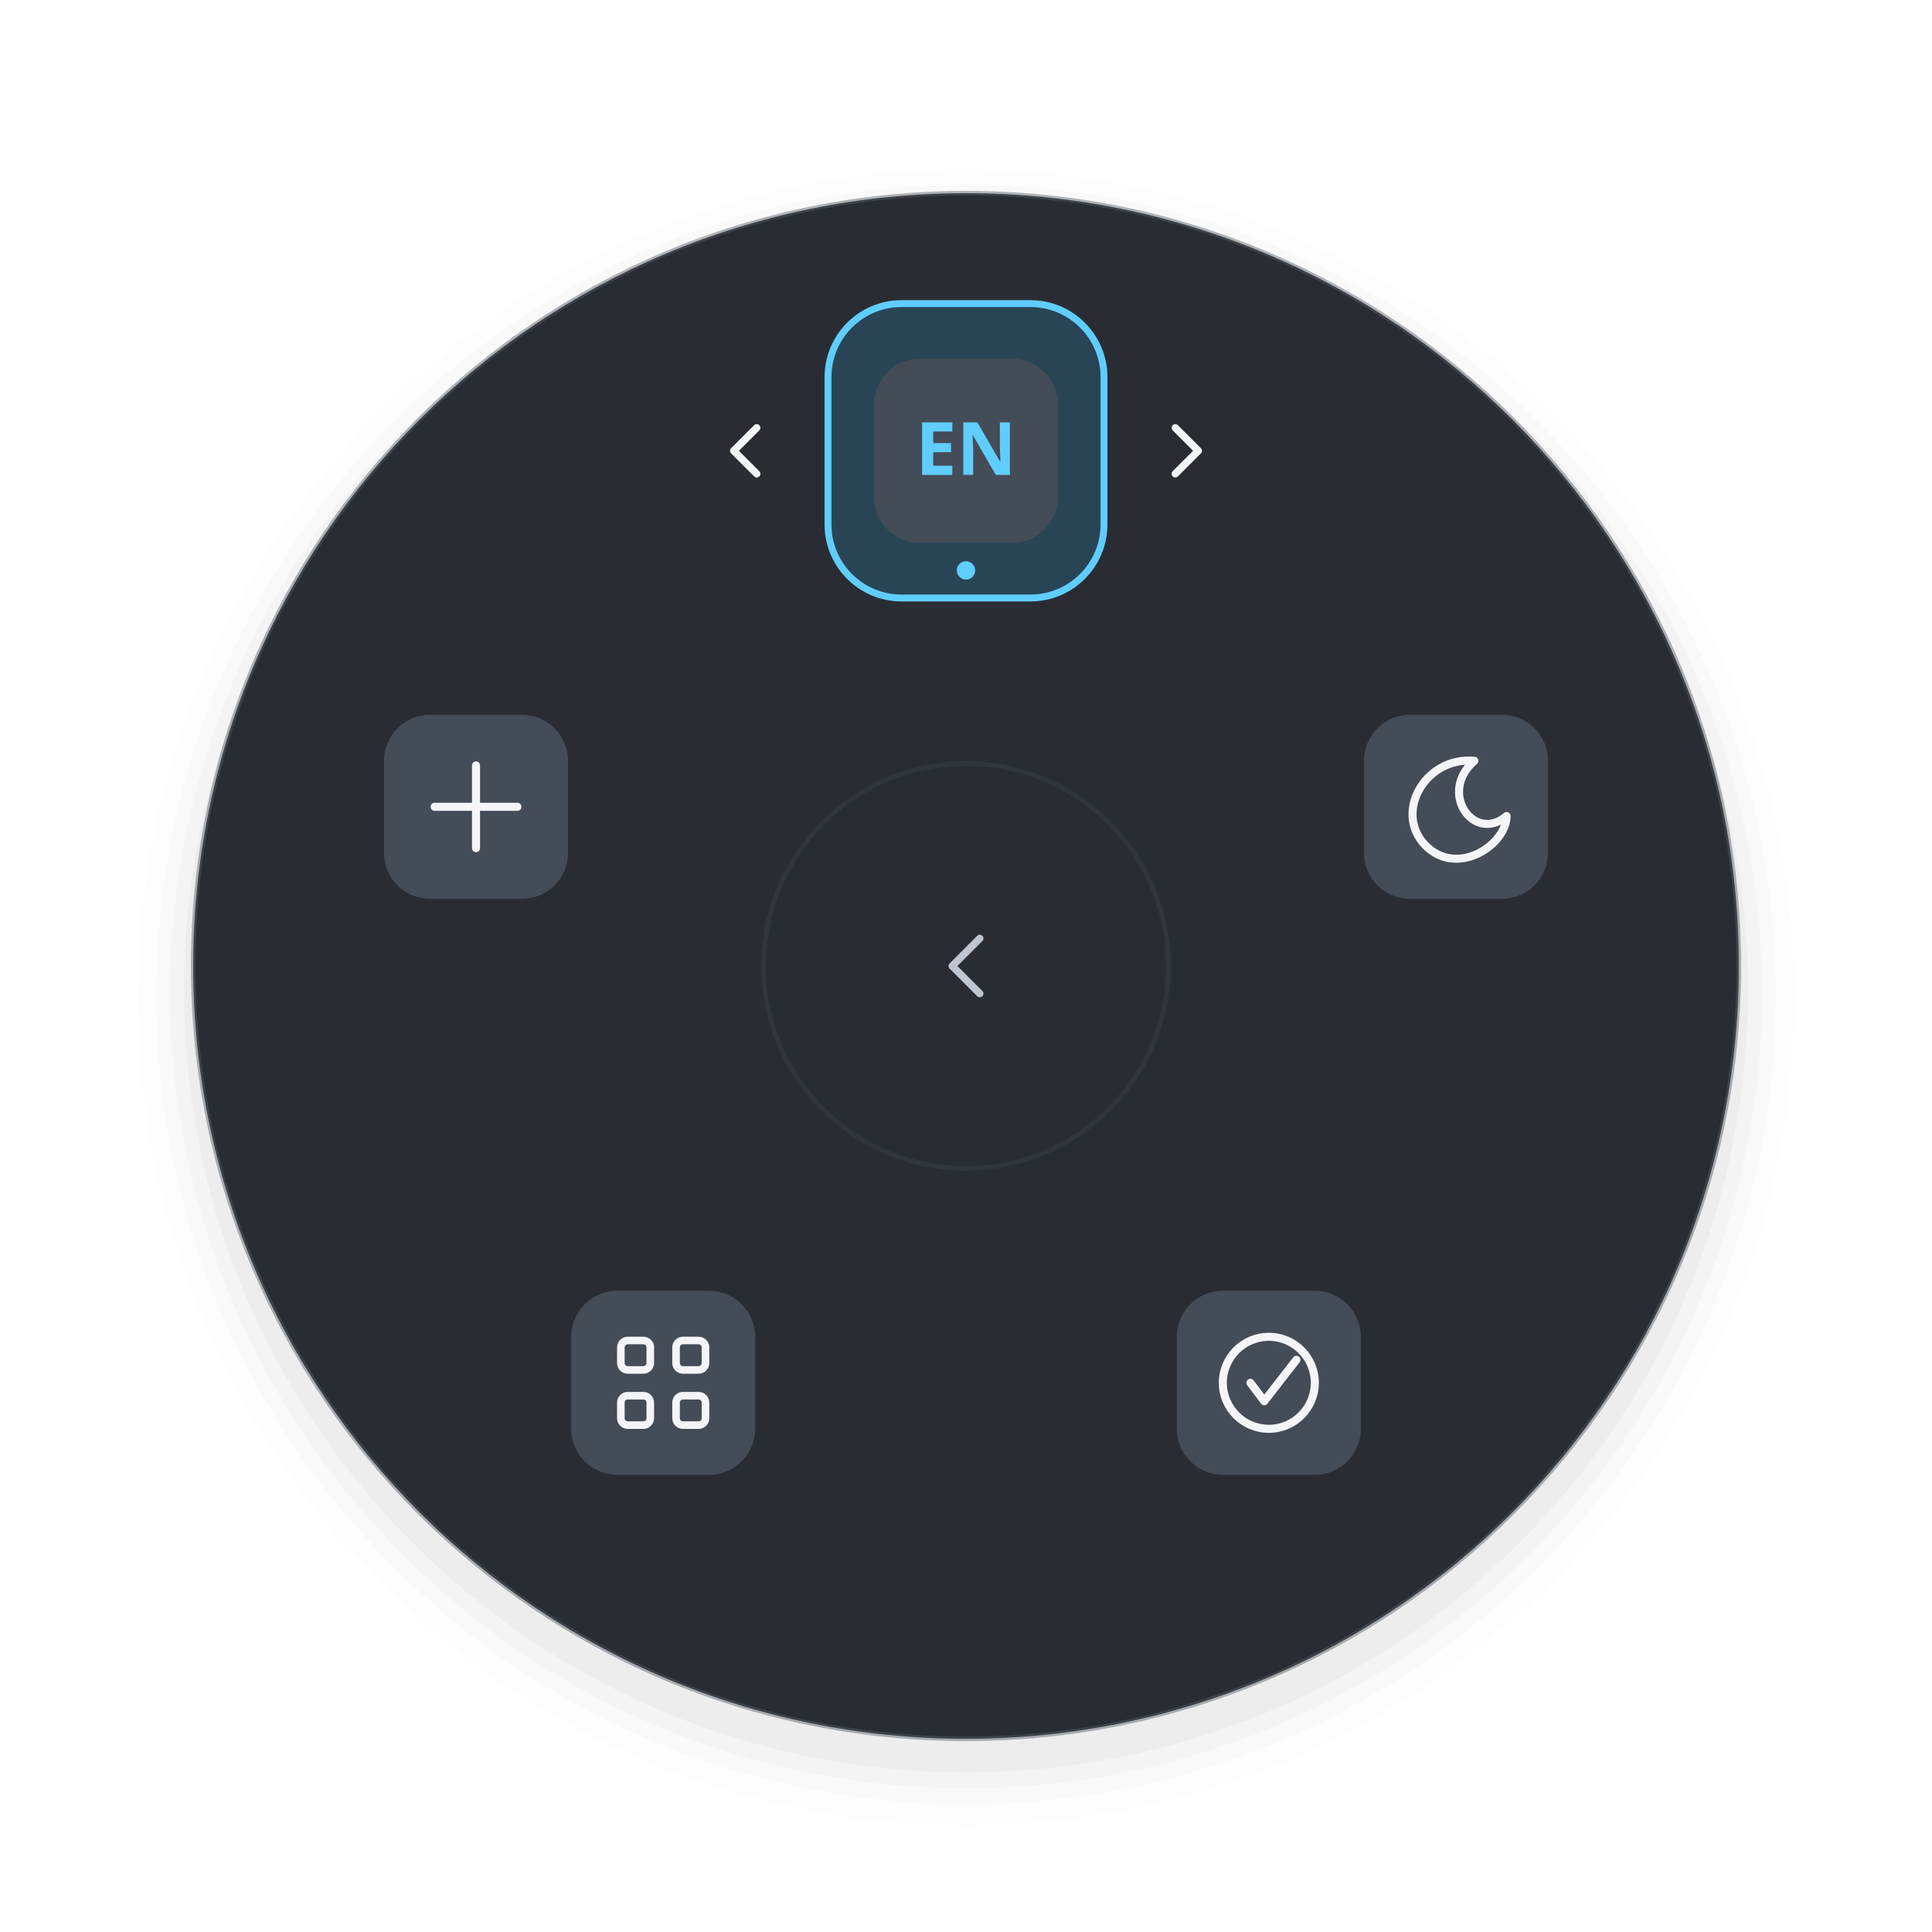
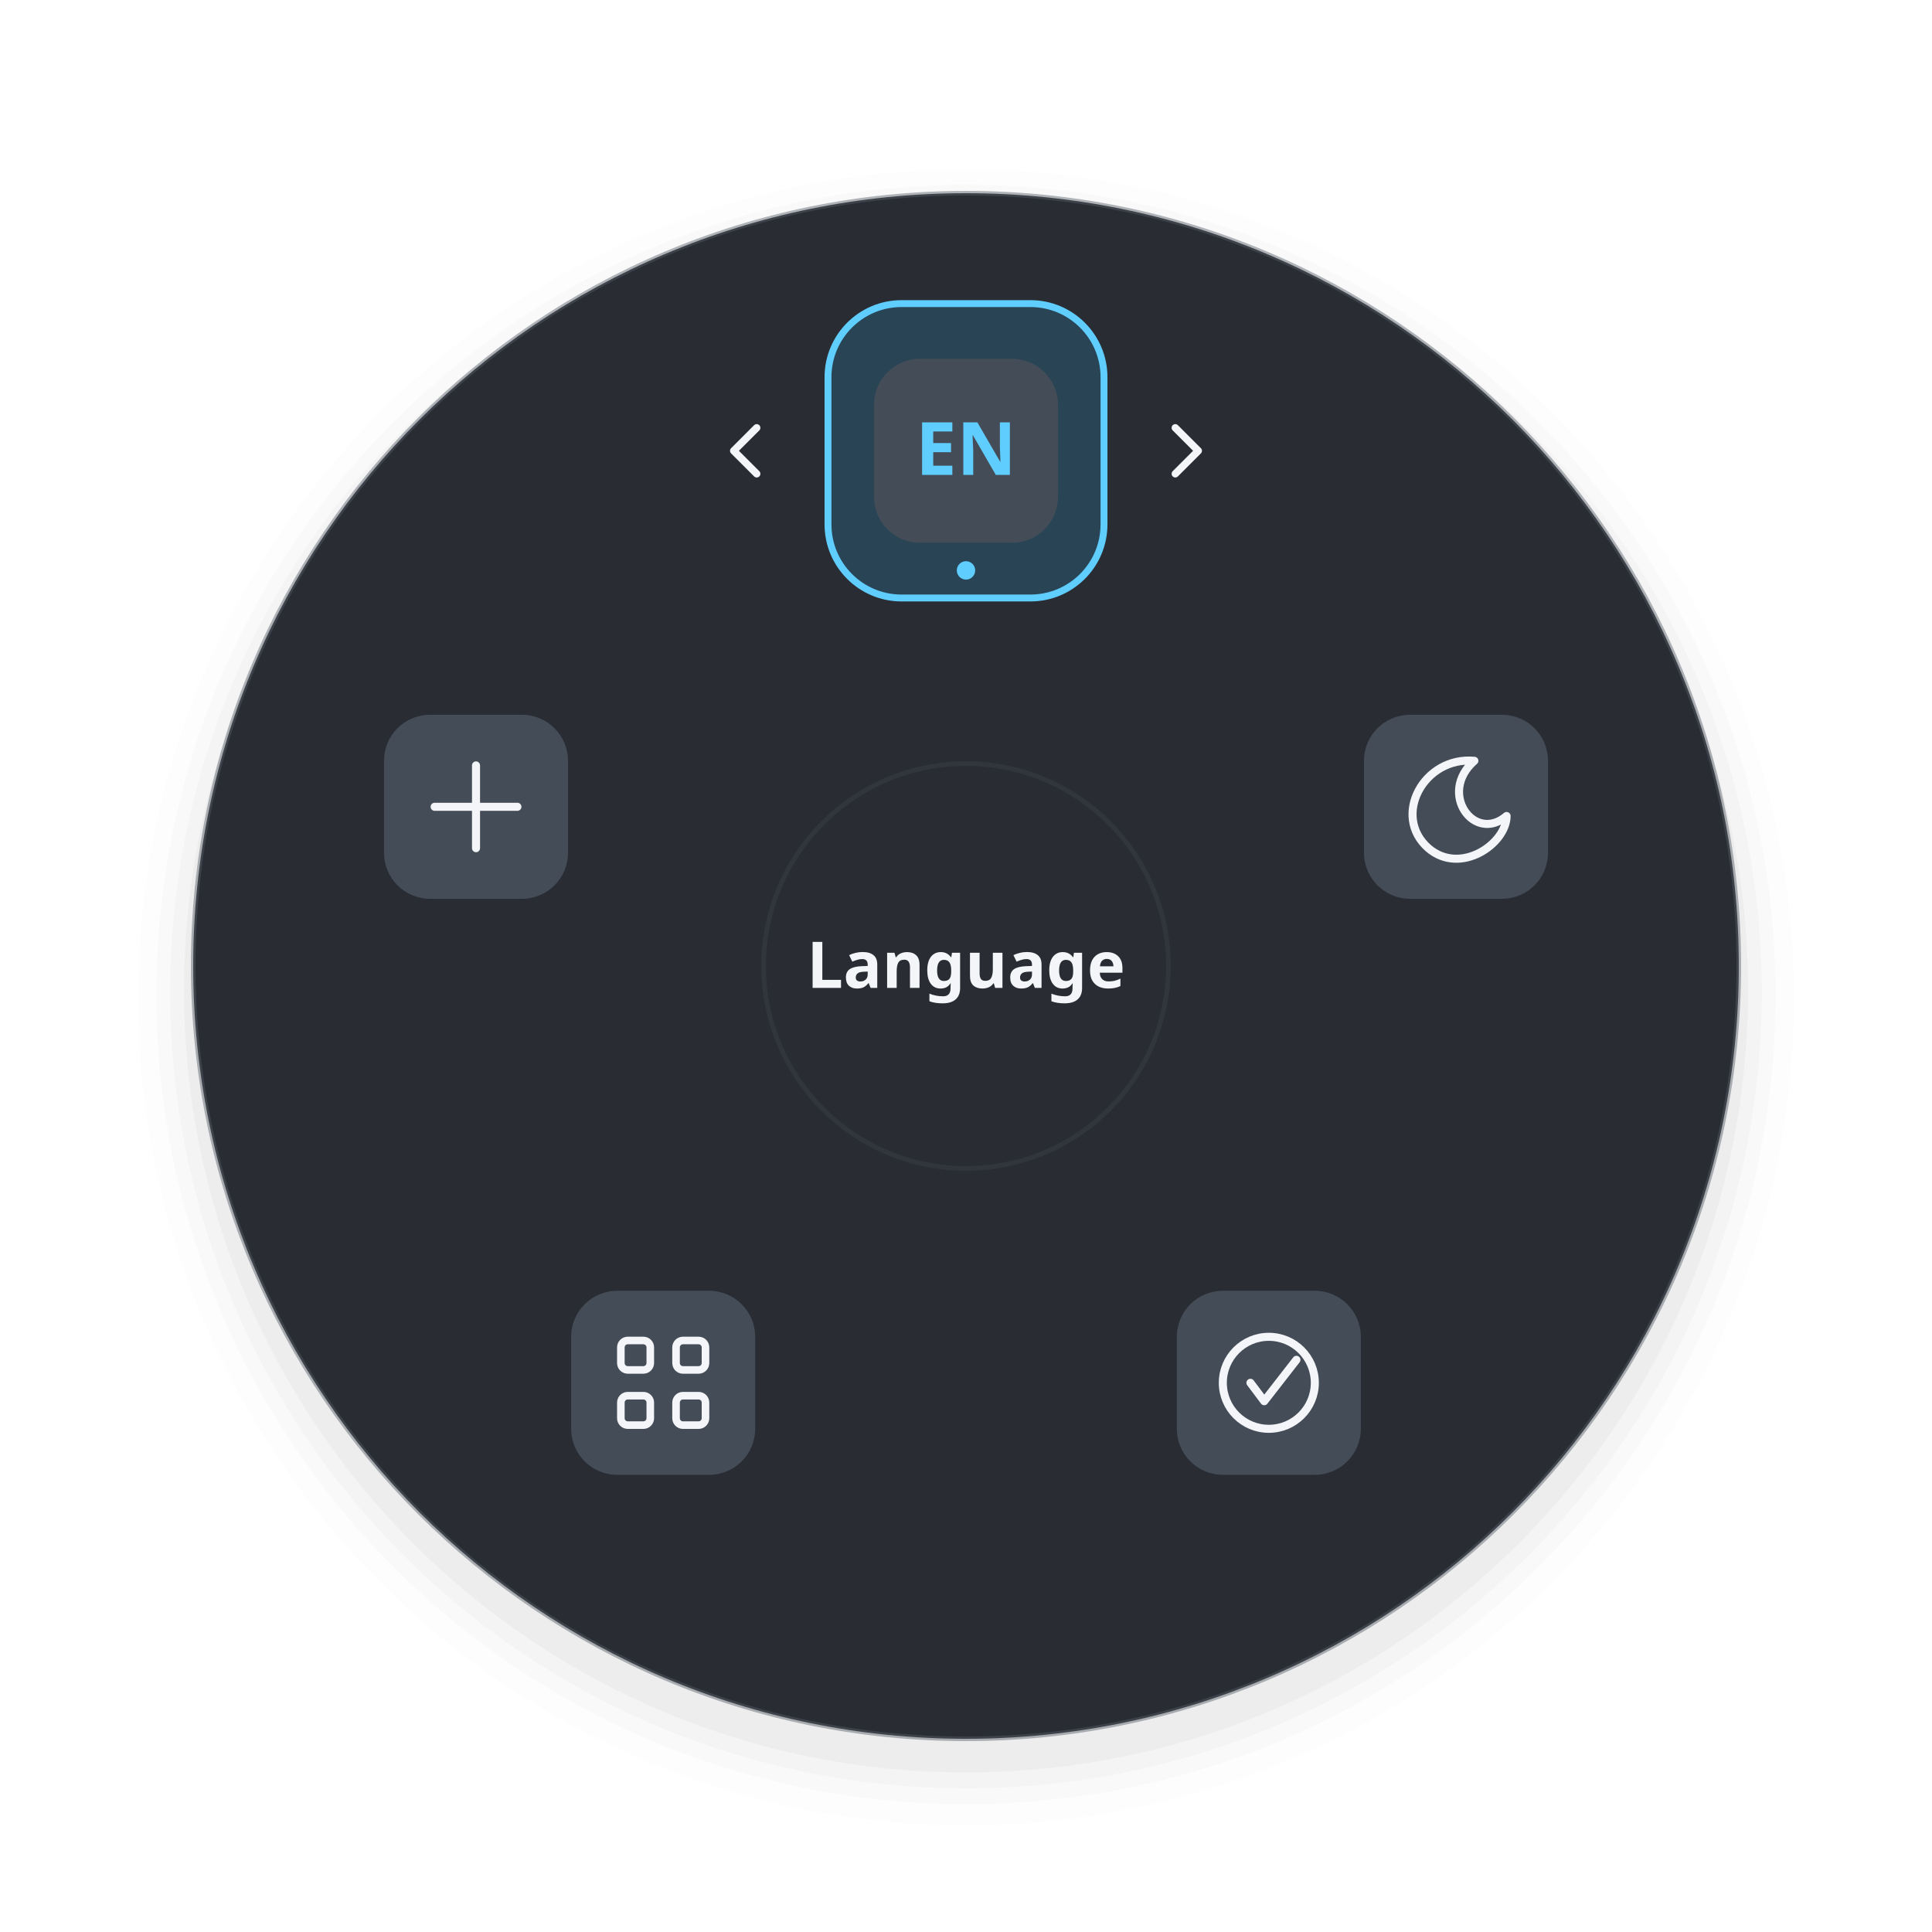
<svg xmlns="http://www.w3.org/2000/svg" width="420" height="420" viewBox="0 0 420 420" role="img">
  <g transform="translate(210 210) scale(1)">
    <circle cx="0" cy="6.8" r="180" fill="#000000" stroke="none" stroke-width="1" stroke-linejoin="round" stroke-linecap="round" opacity="0.01" />
    <circle cx="0" cy="6.2" r="176" fill="#000000" stroke="none" stroke-width="1" stroke-linejoin="round" stroke-linecap="round" opacity="0.016" />
    <circle cx="0" cy="5.75" r="173" fill="#000000" stroke="none" stroke-width="1" stroke-linejoin="round" stroke-linecap="round" opacity="0.022" />
    <circle cx="0" cy="5.3" r="170" fill="#000000" stroke="none" stroke-width="1" stroke-linejoin="round" stroke-linecap="round" opacity="0.028" />
    <circle cx="0" cy="0" r="168" fill="#292D33" stroke="none" stroke-width="1" stroke-linejoin="round" stroke-linecap="round" opacity="1" />
    <circle cx="0" cy="0" r="168" fill="none" stroke="#545C67" stroke-width="1" stroke-linejoin="round" stroke-linecap="round" opacity="0.45" />
    <circle cx="0" cy="0" r="44" fill="none" stroke="#545C67" stroke-width="1" stroke-linejoin="round" stroke-linecap="round" opacity="0.18" />
    <rect x="-30" y="-144" width="60" height="64" rx="16" fill="#294555" stroke="#60CDFF" stroke-width="1.5" stroke-linejoin="round" stroke-linecap="round" opacity="1" />
    <circle cx="0" cy="-86" r="2" fill="#60CDFF" stroke="none" stroke-width="1" stroke-linejoin="round" stroke-linecap="round" opacity="1" />
    <rect x="-20" y="-132" width="40" height="40" rx="10" fill="#444C57" stroke="none" stroke-width="1" stroke-linejoin="round" stroke-linecap="round" opacity="1" />
    <g transform="translate(0 -112) scale(1)">
      <text x="0" y="5.24" fill="#60CDFF" font-family="Segoe UI Variable,Segoe UI,Microsoft YaHei,sans-serif" font-size="16" font-weight="600" text-anchor="middle">EN</text>
    </g>
    <rect x="86.518" y="-54.61" width="40" height="40" rx="10" fill="#444C57" stroke="none" stroke-width="1" stroke-linejoin="round" stroke-linecap="round" opacity="1" />
    <g transform="translate(106.518 -34.61) scale(1)">
      <path d="M4 -10 C-7 -11 -14 2 -6 9 C1 15 11 8 11 2 C4 8 -4 -3 4 -10 Z" fill="none" stroke="#F3F5F8" stroke-width="1.75" stroke-linejoin="round" stroke-linecap="round" opacity="1" />
    </g>
    <rect x="45.832" y="70.61" width="40" height="40" rx="10" fill="#444C57" stroke="none" stroke-width="1" stroke-linejoin="round" stroke-linecap="round" opacity="1" />
    <g transform="translate(65.832 90.61) scale(1)">
      <circle cx="0" cy="0" r="10" fill="none" stroke="#F3F5F8" stroke-width="1.75" stroke-linejoin="round" stroke-linecap="round" opacity="1" />
      <path d="M-4 0 L-1 4 L6 -5" fill="none" stroke="#F3F5F8" stroke-width="1.75" stroke-linejoin="round" stroke-linecap="round" opacity="1" />
    </g>
    <rect x="-85.832" y="70.61" width="40" height="40" rx="10" fill="#444C57" stroke="none" stroke-width="1" stroke-linejoin="round" stroke-linecap="round" opacity="1" />
    <g transform="translate(-65.832 90.61) scale(1)">
      <rect x="-9.2" y="-9.2" width="6.4" height="6.4" rx="1.5" fill="none" stroke="#F3F5F8" stroke-width="1.65" stroke-linejoin="round" stroke-linecap="round" opacity="1" />
      <rect x="-9.2" y="2.8" width="6.4" height="6.4" rx="1.5" fill="none" stroke="#F3F5F8" stroke-width="1.65" stroke-linejoin="round" stroke-linecap="round" opacity="1" />
      <rect x="2.8" y="-9.2" width="6.4" height="6.4" rx="1.5" fill="none" stroke="#F3F5F8" stroke-width="1.65" stroke-linejoin="round" stroke-linecap="round" opacity="1" />
      <rect x="2.8" y="2.8" width="6.4" height="6.4" rx="1.5" fill="none" stroke="#F3F5F8" stroke-width="1.65" stroke-linejoin="round" stroke-linecap="round" opacity="1" />
    </g>
    <rect x="-126.518" y="-54.61" width="40" height="40" rx="10" fill="#444C57" stroke="none" stroke-width="1" stroke-linejoin="round" stroke-linecap="round" opacity="1" />
    <g transform="translate(-106.518 -34.61) scale(1)">
      <path d="M-9 0 L9 0" fill="none" stroke="#F3F5F8" stroke-width="1.75" stroke-linejoin="round" stroke-linecap="round" opacity="1" />
      <path d="M0 -9 L0 9" fill="none" stroke="#F3F5F8" stroke-width="1.75" stroke-linejoin="round" stroke-linecap="round" opacity="1" />
    </g>
    <path d="M-45.5 -117 L-50.5 -112 L-45.5 -107" fill="none" stroke="#F3F5F8" stroke-width="1.6" stroke-linejoin="round" stroke-linecap="round" opacity="1" />
    <path d="M45.5 -117 L50.5 -112 L45.5 -107" fill="none" stroke="#F3F5F8" stroke-width="1.6" stroke-linejoin="round" stroke-linecap="round" opacity="1" />
-     <path d="M3 -6 L-3 0 L3 6" fill="none" stroke="#BEC5CE" stroke-width="1.6" stroke-linejoin="round" stroke-linecap="round" opacity="1" />
+     <text x="0" y="4.76" fill="#F3F5F8" font-family="Segoe UI Variable,Segoe UI,Microsoft YaHei,sans-serif" font-size="14" font-weight="600" text-anchor="middle">Language</text>
  </g>
</svg>
